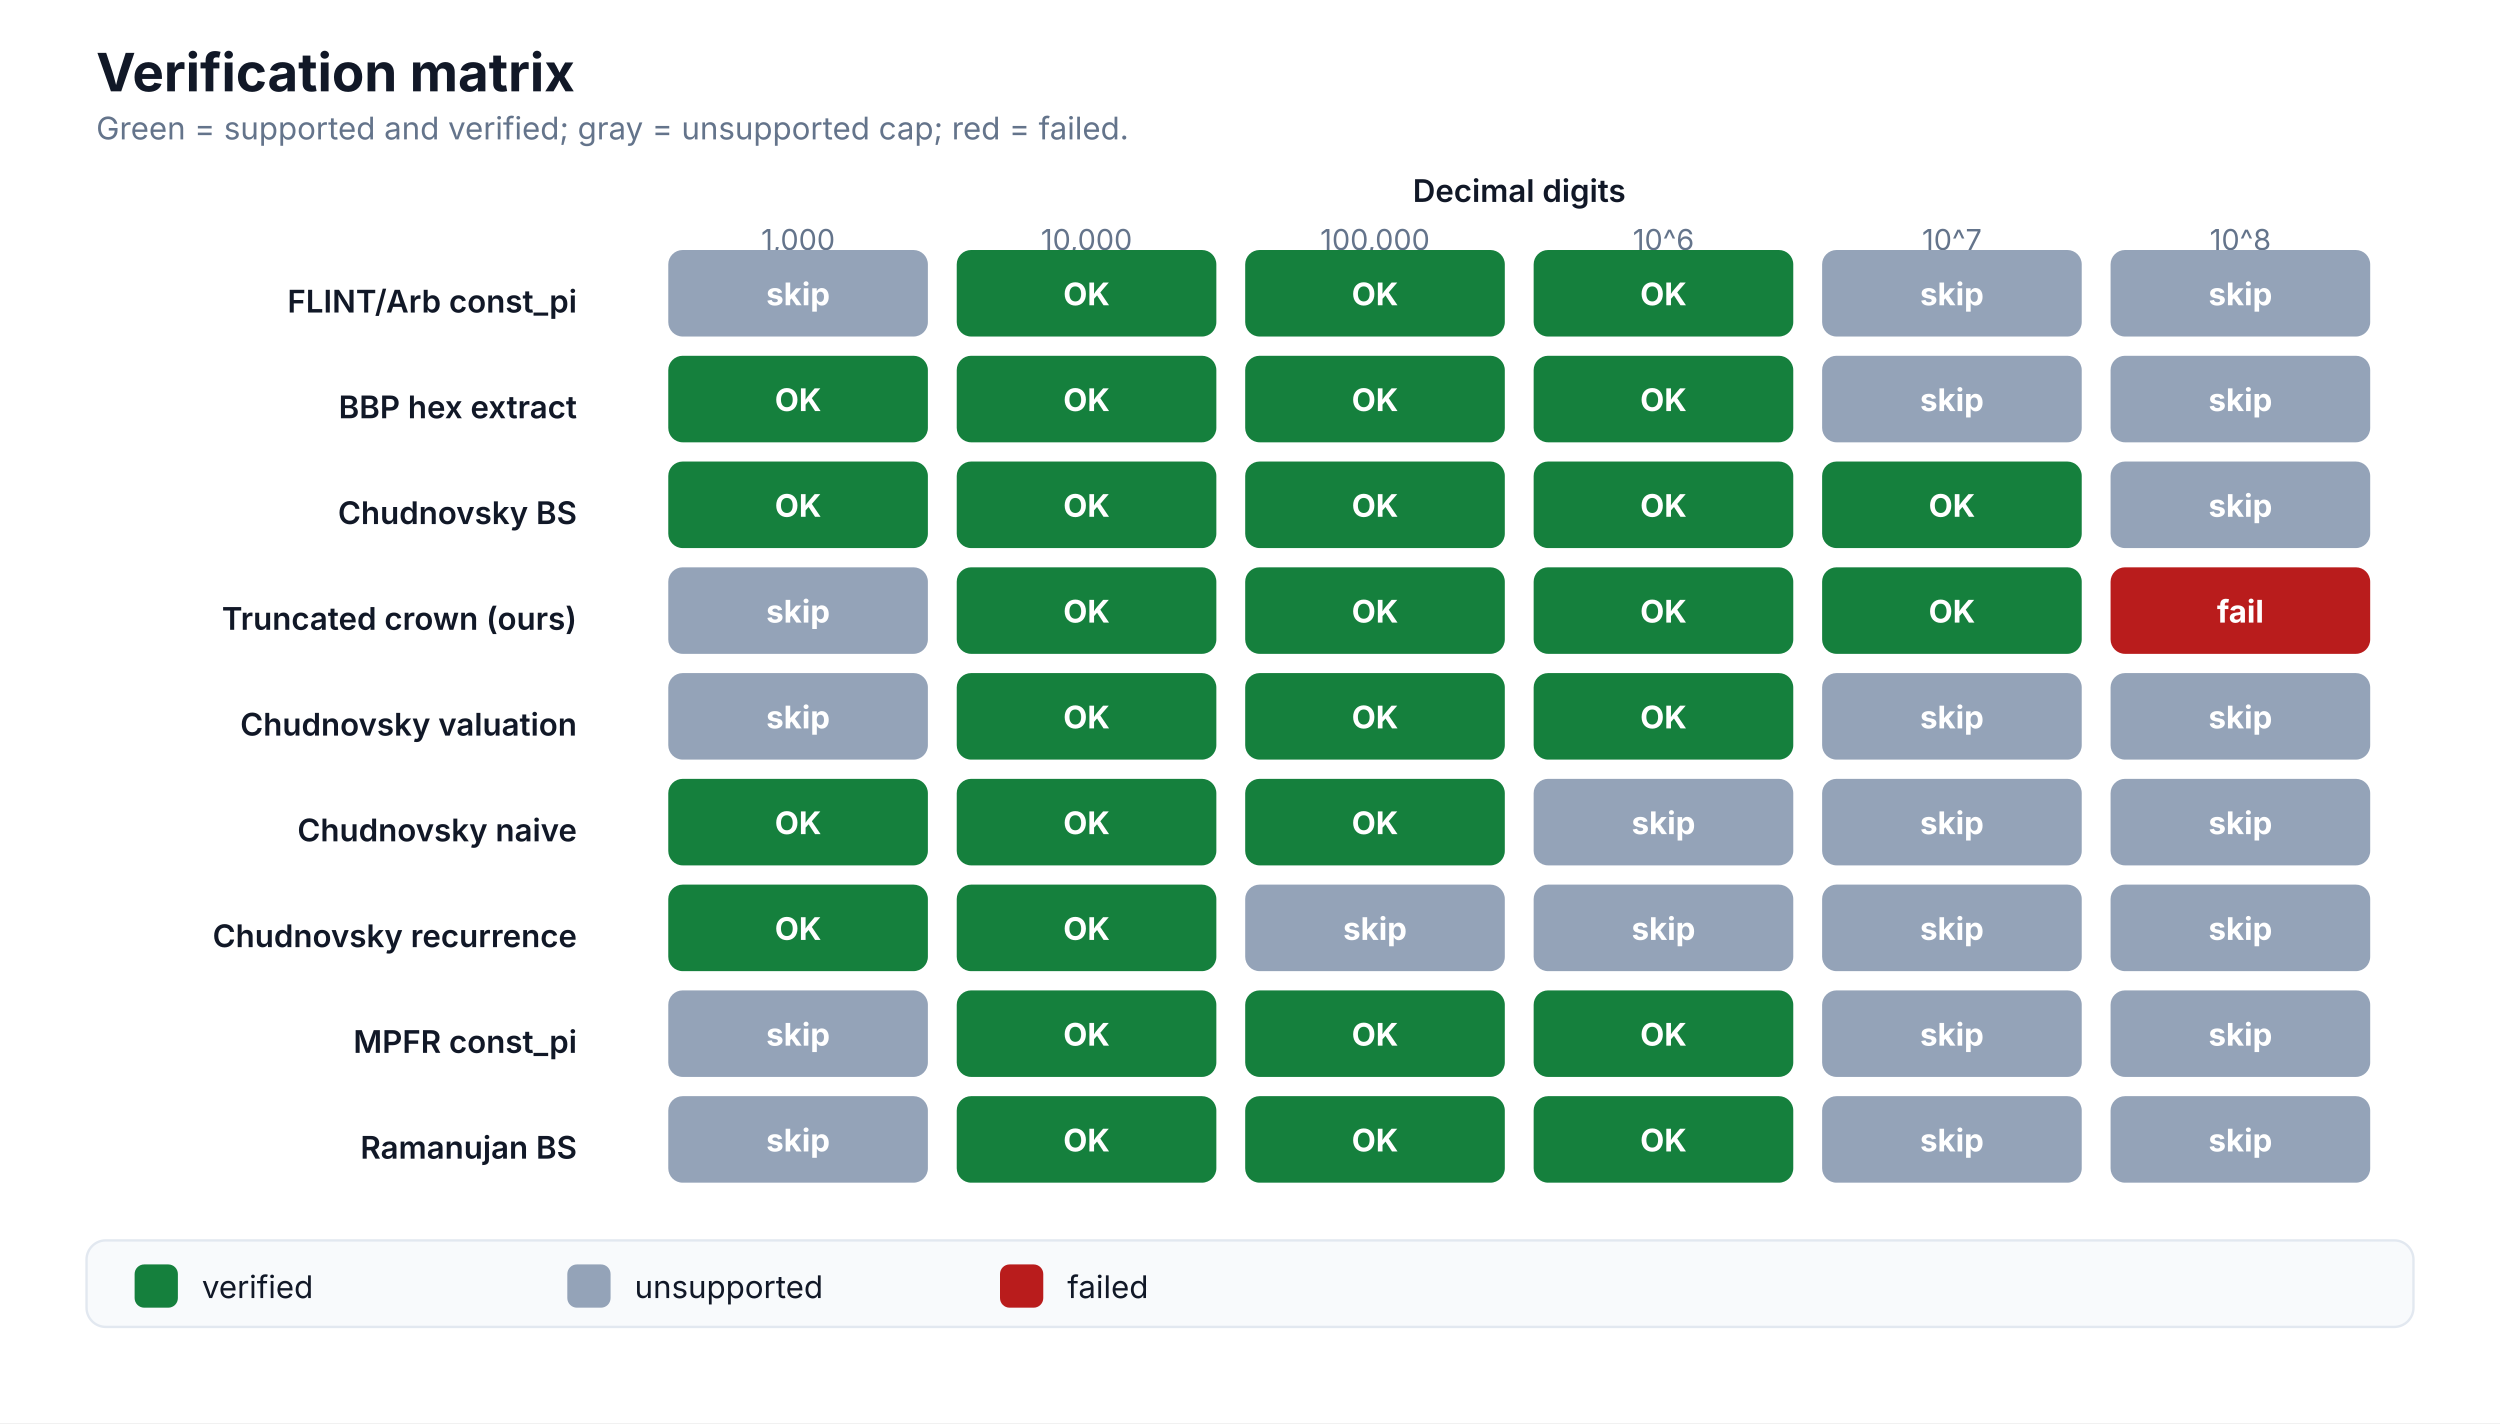
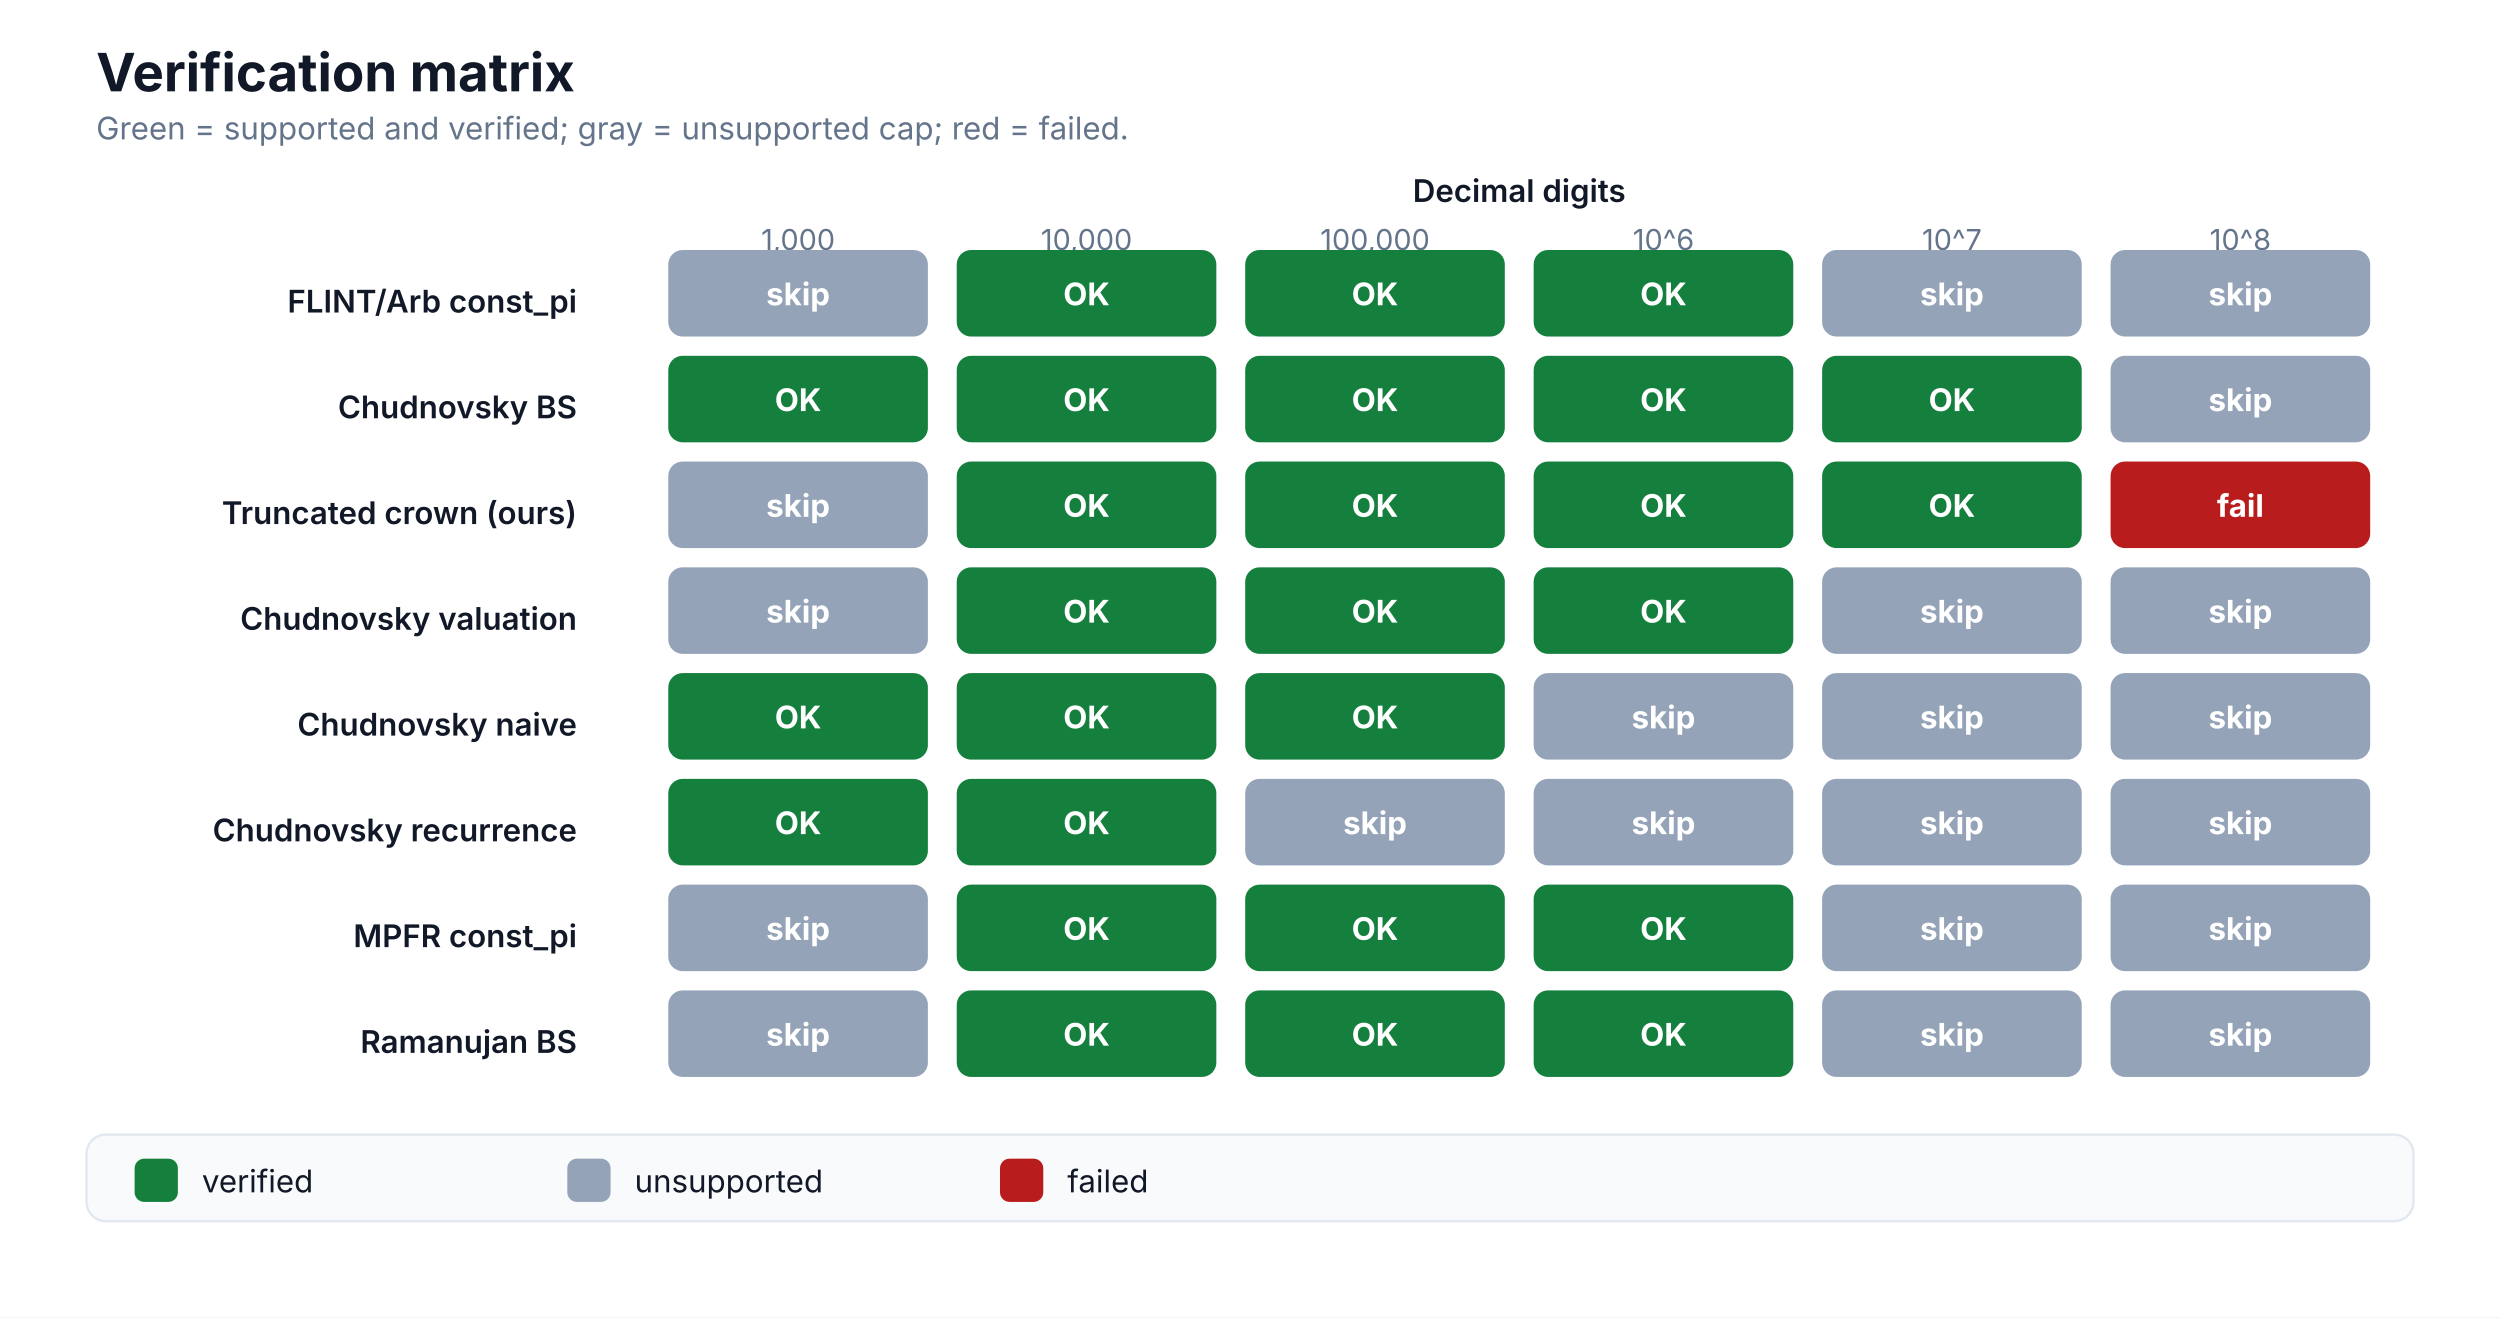
- <svg xmlns="http://www.w3.org/2000/svg" viewBox="0 0 1040 592" role="img" aria-labelledby="title desc">
+ <svg xmlns="http://www.w3.org/2000/svg" viewBox="0 0 1040 548" role="img" aria-labelledby="title desc">
  <style>text{font-family:-apple-system,BlinkMacSystemFont,'Segoe UI',sans-serif}.title{font-size:22px;font-weight:700;fill:#111827}.subtitle{font-size:13px;fill:#64748b}.axis{stroke:#1f2937;stroke-width:1.5}.grid{stroke:#e2e8f0;stroke-width:1}.tick{font-size:12px;fill:#64748b}.label{font-size:13px;font-weight:600;fill:#111827}.legend{font-size:13px;fill:#111827}.legend-box{fill:#f8fafc;stroke:#e2e8f0;stroke-width:1}.refline{stroke:#94a3b8;stroke-width:1.5;stroke-dasharray:6 4}</style>
-   <rect width="1040" height="592" fill="#fff" />
+   <rect width="1040" height="548" fill="#fff" />
  <text class="title" x="40" y="38">Verification matrix</text>
  <text class="subtitle" x="40" y="58">Green = supported and verified; gray = unsupported cap; red = failed.</text>
  <text class="label" x="632" y="84" text-anchor="middle">Decimal digits</text>
  <text class="tick" x="332" y="104" text-anchor="middle">1,000</text>
  <text class="tick" x="452" y="104" text-anchor="middle">10,000</text>
  <text class="tick" x="572" y="104" text-anchor="middle">100,000</text>
  <text class="tick" x="692" y="104" text-anchor="middle">10^6</text>
  <text class="tick" x="812" y="104" text-anchor="middle">10^7</text>
  <text class="tick" x="932" y="104" text-anchor="middle">10^8</text>
  <text class="label" x="240" y="130" text-anchor="end">FLINT/Arb const_pi</text>
  <rect x="278" y="104" width="108" height="36" rx="6" fill="#94a3b8" />
  <text x="332" y="127" text-anchor="middle" font-size="13" font-weight="700" fill="#fff">skip</text>
  <rect x="398" y="104" width="108" height="36" rx="6" fill="#15803d" />
  <text x="452" y="127" text-anchor="middle" font-size="13" font-weight="700" fill="#fff">OK</text>
  <rect x="518" y="104" width="108" height="36" rx="6" fill="#15803d" />
  <text x="572" y="127" text-anchor="middle" font-size="13" font-weight="700" fill="#fff">OK</text>
  <rect x="638" y="104" width="108" height="36" rx="6" fill="#15803d" />
  <text x="692" y="127" text-anchor="middle" font-size="13" font-weight="700" fill="#fff">OK</text>
  <rect x="758" y="104" width="108" height="36" rx="6" fill="#94a3b8" />
  <text x="812" y="127" text-anchor="middle" font-size="13" font-weight="700" fill="#fff">skip</text>
  <rect x="878" y="104" width="108" height="36" rx="6" fill="#94a3b8" />
  <text x="932" y="127" text-anchor="middle" font-size="13" font-weight="700" fill="#fff">skip</text>
-   <text class="label" x="240" y="174" text-anchor="end">BBP hex extract</text>
+   <text class="label" x="240" y="174" text-anchor="end">Chudnovsky BS</text>
  <rect x="278" y="148" width="108" height="36" rx="6" fill="#15803d" />
  <text x="332" y="171" text-anchor="middle" font-size="13" font-weight="700" fill="#fff">OK</text>
  <rect x="398" y="148" width="108" height="36" rx="6" fill="#15803d" />
  <text x="452" y="171" text-anchor="middle" font-size="13" font-weight="700" fill="#fff">OK</text>
  <rect x="518" y="148" width="108" height="36" rx="6" fill="#15803d" />
  <text x="572" y="171" text-anchor="middle" font-size="13" font-weight="700" fill="#fff">OK</text>
  <rect x="638" y="148" width="108" height="36" rx="6" fill="#15803d" />
  <text x="692" y="171" text-anchor="middle" font-size="13" font-weight="700" fill="#fff">OK</text>
-   <rect x="758" y="148" width="108" height="36" rx="6" fill="#94a3b8" />
-   <text x="812" y="171" text-anchor="middle" font-size="13" font-weight="700" fill="#fff">skip</text>
+   <rect x="758" y="148" width="108" height="36" rx="6" fill="#15803d" />
+   <text x="812" y="171" text-anchor="middle" font-size="13" font-weight="700" fill="#fff">OK</text>
  <rect x="878" y="148" width="108" height="36" rx="6" fill="#94a3b8" />
  <text x="932" y="171" text-anchor="middle" font-size="13" font-weight="700" fill="#fff">skip</text>
-   <text class="label" x="240" y="218" text-anchor="end">Chudnovsky BS</text>
-   <rect x="278" y="192" width="108" height="36" rx="6" fill="#15803d" />
-   <text x="332" y="215" text-anchor="middle" font-size="13" font-weight="700" fill="#fff">OK</text>
+   <text class="label" x="240" y="218" text-anchor="end">Truncated crown (ours)</text>
+   <rect x="278" y="192" width="108" height="36" rx="6" fill="#94a3b8" />
+   <text x="332" y="215" text-anchor="middle" font-size="13" font-weight="700" fill="#fff">skip</text>
  <rect x="398" y="192" width="108" height="36" rx="6" fill="#15803d" />
  <text x="452" y="215" text-anchor="middle" font-size="13" font-weight="700" fill="#fff">OK</text>
  <rect x="518" y="192" width="108" height="36" rx="6" fill="#15803d" />
  <text x="572" y="215" text-anchor="middle" font-size="13" font-weight="700" fill="#fff">OK</text>
  <rect x="638" y="192" width="108" height="36" rx="6" fill="#15803d" />
  <text x="692" y="215" text-anchor="middle" font-size="13" font-weight="700" fill="#fff">OK</text>
  <rect x="758" y="192" width="108" height="36" rx="6" fill="#15803d" />
  <text x="812" y="215" text-anchor="middle" font-size="13" font-weight="700" fill="#fff">OK</text>
-   <rect x="878" y="192" width="108" height="36" rx="6" fill="#94a3b8" />
-   <text x="932" y="215" text-anchor="middle" font-size="13" font-weight="700" fill="#fff">skip</text>
-   <text class="label" x="240" y="262" text-anchor="end">Truncated crown (ours)</text>
+   <rect x="878" y="192" width="108" height="36" rx="6" fill="#b91c1c" />
+   <text x="932" y="215" text-anchor="middle" font-size="13" font-weight="700" fill="#fff">fail</text>
+   <text class="label" x="240" y="262" text-anchor="end">Chudnovsky valuation</text>
  <rect x="278" y="236" width="108" height="36" rx="6" fill="#94a3b8" />
  <text x="332" y="259" text-anchor="middle" font-size="13" font-weight="700" fill="#fff">skip</text>
  <rect x="398" y="236" width="108" height="36" rx="6" fill="#15803d" />
  <text x="452" y="259" text-anchor="middle" font-size="13" font-weight="700" fill="#fff">OK</text>
  <rect x="518" y="236" width="108" height="36" rx="6" fill="#15803d" />
  <text x="572" y="259" text-anchor="middle" font-size="13" font-weight="700" fill="#fff">OK</text>
  <rect x="638" y="236" width="108" height="36" rx="6" fill="#15803d" />
  <text x="692" y="259" text-anchor="middle" font-size="13" font-weight="700" fill="#fff">OK</text>
-   <rect x="758" y="236" width="108" height="36" rx="6" fill="#15803d" />
-   <text x="812" y="259" text-anchor="middle" font-size="13" font-weight="700" fill="#fff">OK</text>
-   <rect x="878" y="236" width="108" height="36" rx="6" fill="#b91c1c" />
-   <text x="932" y="259" text-anchor="middle" font-size="13" font-weight="700" fill="#fff">fail</text>
-   <text class="label" x="240" y="306" text-anchor="end">Chudnovsky valuation</text>
-   <rect x="278" y="280" width="108" height="36" rx="6" fill="#94a3b8" />
-   <text x="332" y="303" text-anchor="middle" font-size="13" font-weight="700" fill="#fff">skip</text>
+   <rect x="758" y="236" width="108" height="36" rx="6" fill="#94a3b8" />
+   <text x="812" y="259" text-anchor="middle" font-size="13" font-weight="700" fill="#fff">skip</text>
+   <rect x="878" y="236" width="108" height="36" rx="6" fill="#94a3b8" />
+   <text x="932" y="259" text-anchor="middle" font-size="13" font-weight="700" fill="#fff">skip</text>
+   <text class="label" x="240" y="306" text-anchor="end">Chudnovsky naive</text>
+   <rect x="278" y="280" width="108" height="36" rx="6" fill="#15803d" />
+   <text x="332" y="303" text-anchor="middle" font-size="13" font-weight="700" fill="#fff">OK</text>
  <rect x="398" y="280" width="108" height="36" rx="6" fill="#15803d" />
  <text x="452" y="303" text-anchor="middle" font-size="13" font-weight="700" fill="#fff">OK</text>
  <rect x="518" y="280" width="108" height="36" rx="6" fill="#15803d" />
  <text x="572" y="303" text-anchor="middle" font-size="13" font-weight="700" fill="#fff">OK</text>
-   <rect x="638" y="280" width="108" height="36" rx="6" fill="#15803d" />
-   <text x="692" y="303" text-anchor="middle" font-size="13" font-weight="700" fill="#fff">OK</text>
+   <rect x="638" y="280" width="108" height="36" rx="6" fill="#94a3b8" />
+   <text x="692" y="303" text-anchor="middle" font-size="13" font-weight="700" fill="#fff">skip</text>
  <rect x="758" y="280" width="108" height="36" rx="6" fill="#94a3b8" />
  <text x="812" y="303" text-anchor="middle" font-size="13" font-weight="700" fill="#fff">skip</text>
  <rect x="878" y="280" width="108" height="36" rx="6" fill="#94a3b8" />
  <text x="932" y="303" text-anchor="middle" font-size="13" font-weight="700" fill="#fff">skip</text>
-   <text class="label" x="240" y="350" text-anchor="end">Chudnovsky naive</text>
+   <text class="label" x="240" y="350" text-anchor="end">Chudnovsky recurrence</text>
  <rect x="278" y="324" width="108" height="36" rx="6" fill="#15803d" />
  <text x="332" y="347" text-anchor="middle" font-size="13" font-weight="700" fill="#fff">OK</text>
  <rect x="398" y="324" width="108" height="36" rx="6" fill="#15803d" />
  <text x="452" y="347" text-anchor="middle" font-size="13" font-weight="700" fill="#fff">OK</text>
-   <rect x="518" y="324" width="108" height="36" rx="6" fill="#15803d" />
-   <text x="572" y="347" text-anchor="middle" font-size="13" font-weight="700" fill="#fff">OK</text>
+   <rect x="518" y="324" width="108" height="36" rx="6" fill="#94a3b8" />
+   <text x="572" y="347" text-anchor="middle" font-size="13" font-weight="700" fill="#fff">skip</text>
  <rect x="638" y="324" width="108" height="36" rx="6" fill="#94a3b8" />
  <text x="692" y="347" text-anchor="middle" font-size="13" font-weight="700" fill="#fff">skip</text>
  <rect x="758" y="324" width="108" height="36" rx="6" fill="#94a3b8" />
  <text x="812" y="347" text-anchor="middle" font-size="13" font-weight="700" fill="#fff">skip</text>
  <rect x="878" y="324" width="108" height="36" rx="6" fill="#94a3b8" />
  <text x="932" y="347" text-anchor="middle" font-size="13" font-weight="700" fill="#fff">skip</text>
-   <text class="label" x="240" y="394" text-anchor="end">Chudnovsky recurrence</text>
-   <rect x="278" y="368" width="108" height="36" rx="6" fill="#15803d" />
-   <text x="332" y="391" text-anchor="middle" font-size="13" font-weight="700" fill="#fff">OK</text>
+   <text class="label" x="240" y="394" text-anchor="end">MPFR const_pi</text>
+   <rect x="278" y="368" width="108" height="36" rx="6" fill="#94a3b8" />
+   <text x="332" y="391" text-anchor="middle" font-size="13" font-weight="700" fill="#fff">skip</text>
  <rect x="398" y="368" width="108" height="36" rx="6" fill="#15803d" />
  <text x="452" y="391" text-anchor="middle" font-size="13" font-weight="700" fill="#fff">OK</text>
-   <rect x="518" y="368" width="108" height="36" rx="6" fill="#94a3b8" />
-   <text x="572" y="391" text-anchor="middle" font-size="13" font-weight="700" fill="#fff">skip</text>
-   <rect x="638" y="368" width="108" height="36" rx="6" fill="#94a3b8" />
-   <text x="692" y="391" text-anchor="middle" font-size="13" font-weight="700" fill="#fff">skip</text>
+   <rect x="518" y="368" width="108" height="36" rx="6" fill="#15803d" />
+   <text x="572" y="391" text-anchor="middle" font-size="13" font-weight="700" fill="#fff">OK</text>
+   <rect x="638" y="368" width="108" height="36" rx="6" fill="#15803d" />
+   <text x="692" y="391" text-anchor="middle" font-size="13" font-weight="700" fill="#fff">OK</text>
  <rect x="758" y="368" width="108" height="36" rx="6" fill="#94a3b8" />
  <text x="812" y="391" text-anchor="middle" font-size="13" font-weight="700" fill="#fff">skip</text>
  <rect x="878" y="368" width="108" height="36" rx="6" fill="#94a3b8" />
  <text x="932" y="391" text-anchor="middle" font-size="13" font-weight="700" fill="#fff">skip</text>
-   <text class="label" x="240" y="438" text-anchor="end">MPFR const_pi</text>
+   <text class="label" x="240" y="438" text-anchor="end">Ramanujan BS</text>
  <rect x="278" y="412" width="108" height="36" rx="6" fill="#94a3b8" />
  <text x="332" y="435" text-anchor="middle" font-size="13" font-weight="700" fill="#fff">skip</text>
  <rect x="398" y="412" width="108" height="36" rx="6" fill="#15803d" />
  <text x="452" y="435" text-anchor="middle" font-size="13" font-weight="700" fill="#fff">OK</text>
  <rect x="518" y="412" width="108" height="36" rx="6" fill="#15803d" />
  <text x="572" y="435" text-anchor="middle" font-size="13" font-weight="700" fill="#fff">OK</text>
  <rect x="638" y="412" width="108" height="36" rx="6" fill="#15803d" />
  <text x="692" y="435" text-anchor="middle" font-size="13" font-weight="700" fill="#fff">OK</text>
  <rect x="758" y="412" width="108" height="36" rx="6" fill="#94a3b8" />
  <text x="812" y="435" text-anchor="middle" font-size="13" font-weight="700" fill="#fff">skip</text>
  <rect x="878" y="412" width="108" height="36" rx="6" fill="#94a3b8" />
  <text x="932" y="435" text-anchor="middle" font-size="13" font-weight="700" fill="#fff">skip</text>
-   <text class="label" x="240" y="482" text-anchor="end">Ramanujan BS</text>
-   <rect x="278" y="456" width="108" height="36" rx="6" fill="#94a3b8" />
-   <text x="332" y="479" text-anchor="middle" font-size="13" font-weight="700" fill="#fff">skip</text>
-   <rect x="398" y="456" width="108" height="36" rx="6" fill="#15803d" />
-   <text x="452" y="479" text-anchor="middle" font-size="13" font-weight="700" fill="#fff">OK</text>
-   <rect x="518" y="456" width="108" height="36" rx="6" fill="#15803d" />
-   <text x="572" y="479" text-anchor="middle" font-size="13" font-weight="700" fill="#fff">OK</text>
-   <rect x="638" y="456" width="108" height="36" rx="6" fill="#15803d" />
-   <text x="692" y="479" text-anchor="middle" font-size="13" font-weight="700" fill="#fff">OK</text>
-   <rect x="758" y="456" width="108" height="36" rx="6" fill="#94a3b8" />
-   <text x="812" y="479" text-anchor="middle" font-size="13" font-weight="700" fill="#fff">skip</text>
-   <rect x="878" y="456" width="108" height="36" rx="6" fill="#94a3b8" />
-   <text x="932" y="479" text-anchor="middle" font-size="13" font-weight="700" fill="#fff">skip</text>
-   <rect class="legend-box" x="36" y="516" width="968" height="36" rx="8" />
-   <rect x="56" y="526" width="18" height="18" rx="4" fill="#15803d" />
-   <text class="legend" x="84" y="540">verified</text>
-   <rect x="236" y="526" width="18" height="18" rx="4" fill="#94a3b8" />
-   <text class="legend" x="264" y="540">unsupported</text>
-   <rect x="416" y="526" width="18" height="18" rx="4" fill="#b91c1c" />
-   <text class="legend" x="444" y="540">failed</text>
+   <rect class="legend-box" x="36" y="472" width="968" height="36" rx="8" />
+   <rect x="56" y="482" width="18" height="18" rx="4" fill="#15803d" />
+   <text class="legend" x="84" y="496">verified</text>
+   <rect x="236" y="482" width="18" height="18" rx="4" fill="#94a3b8" />
+   <text class="legend" x="264" y="496">unsupported</text>
+   <rect x="416" y="482" width="18" height="18" rx="4" fill="#b91c1c" />
+   <text class="legend" x="444" y="496">failed</text>
</svg>
